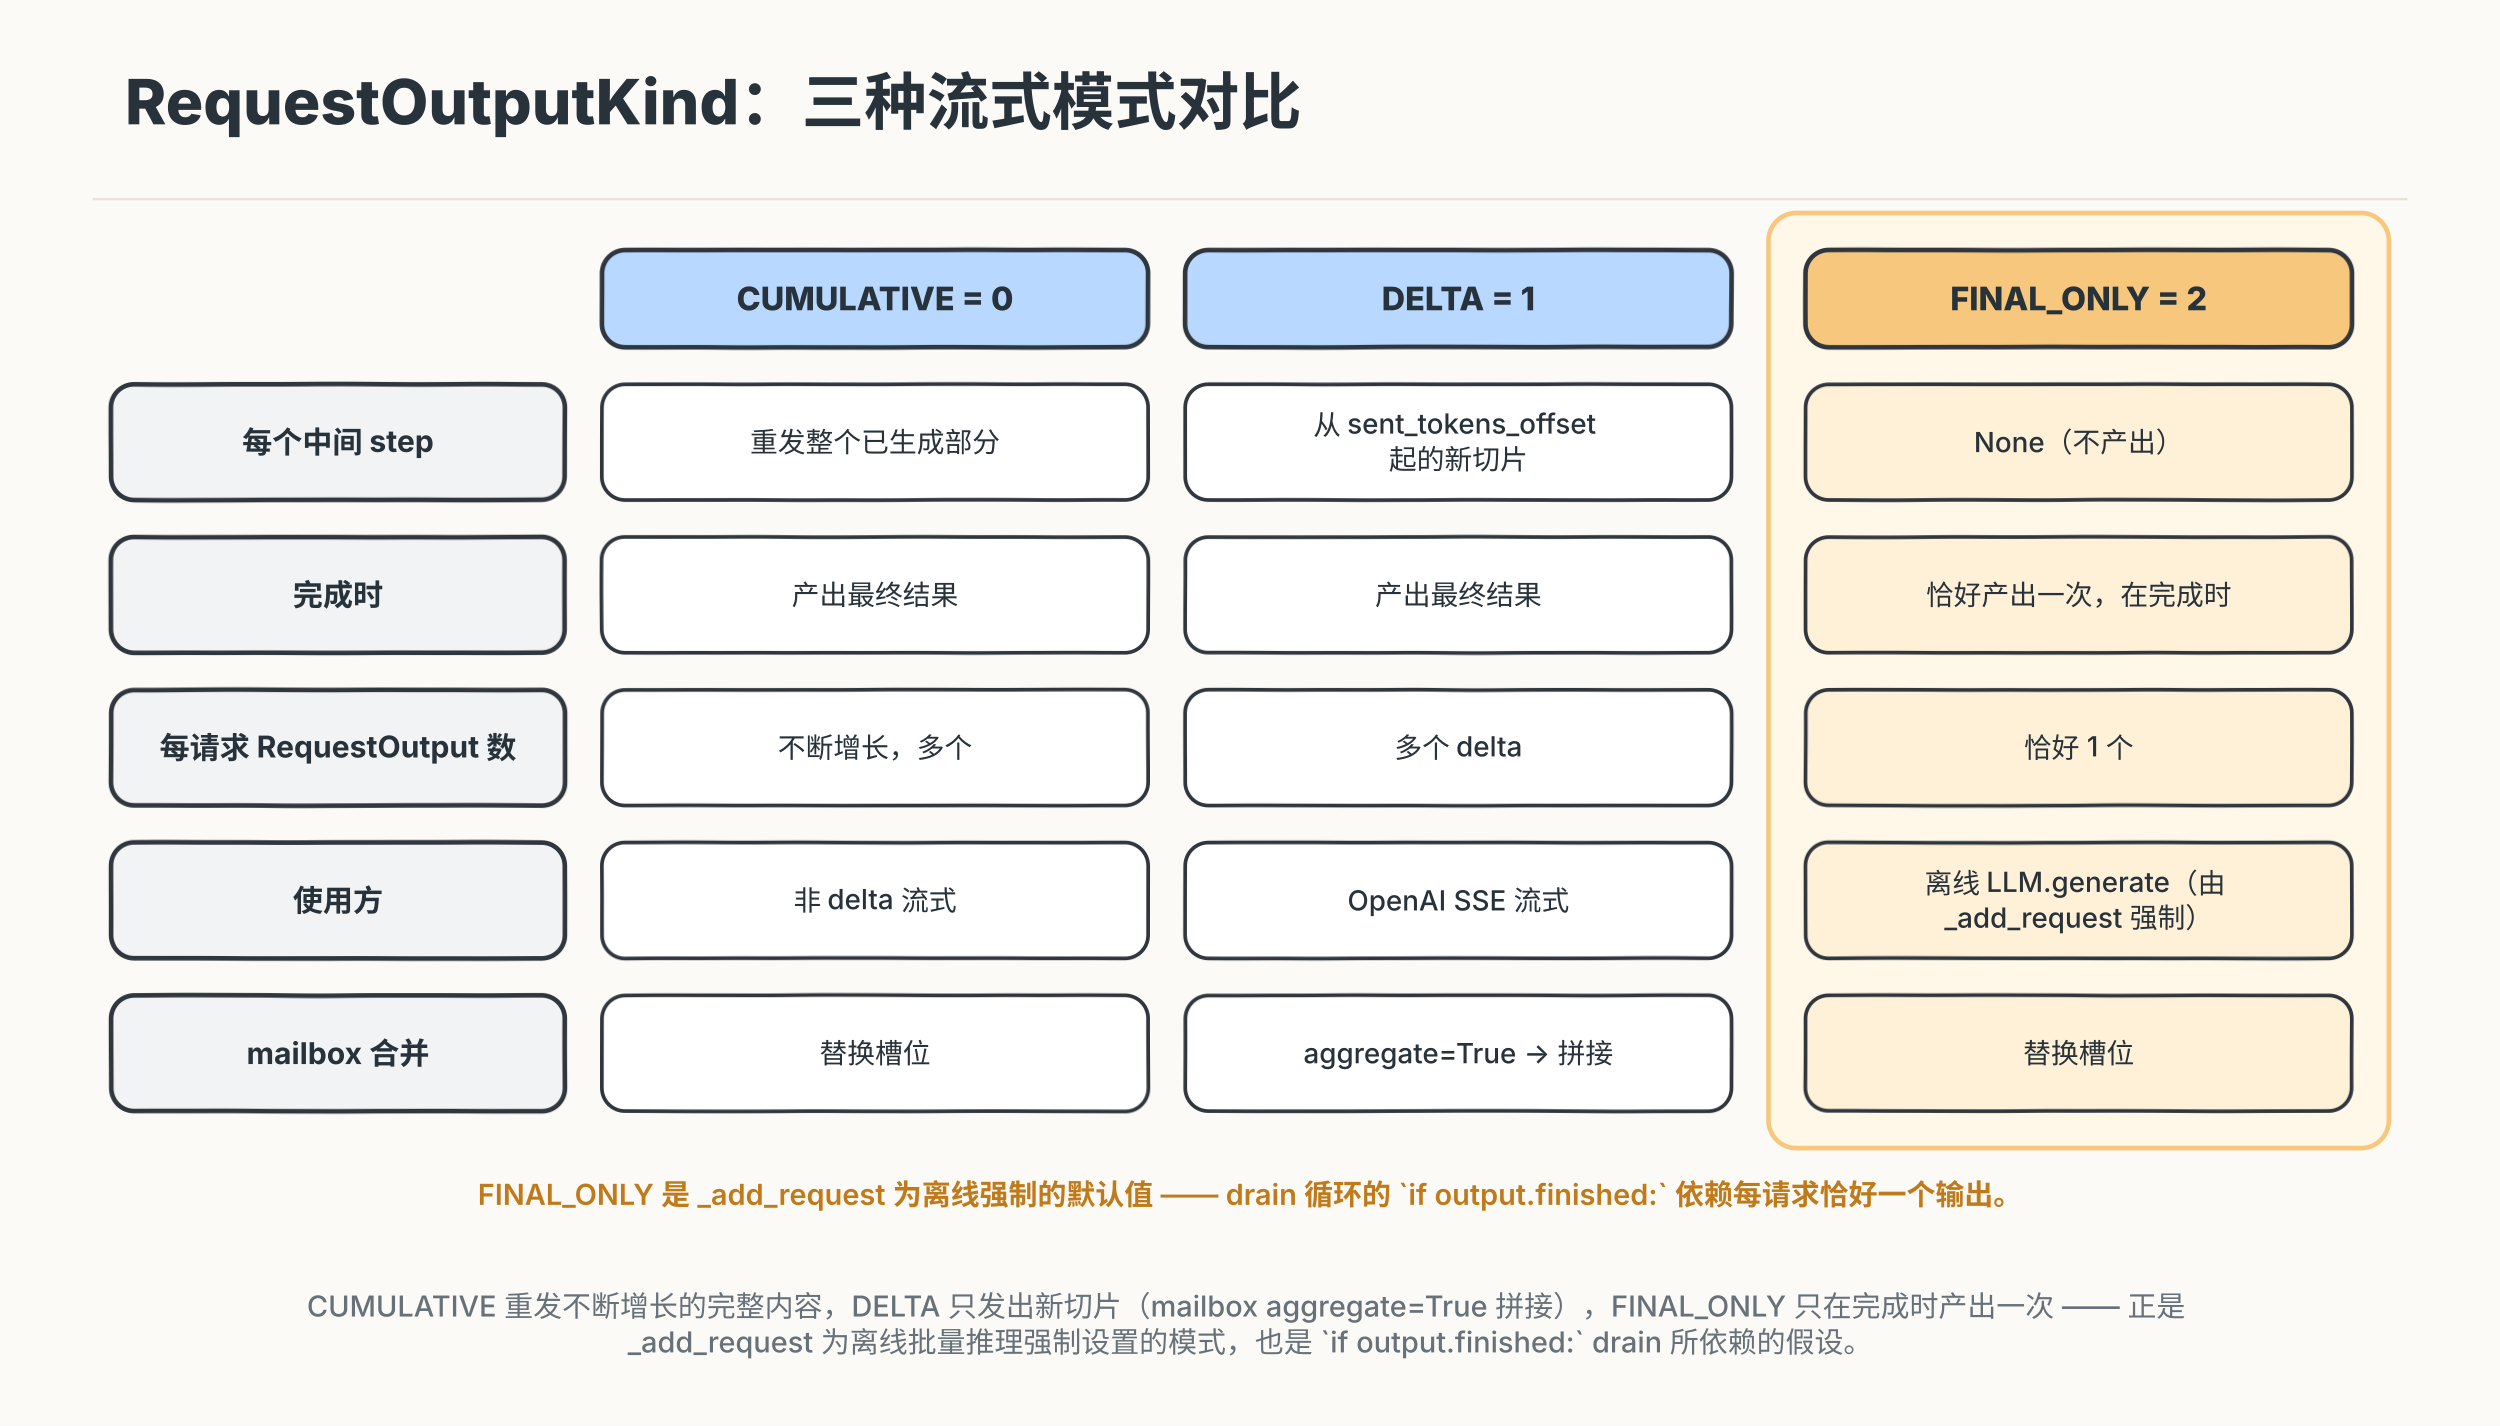
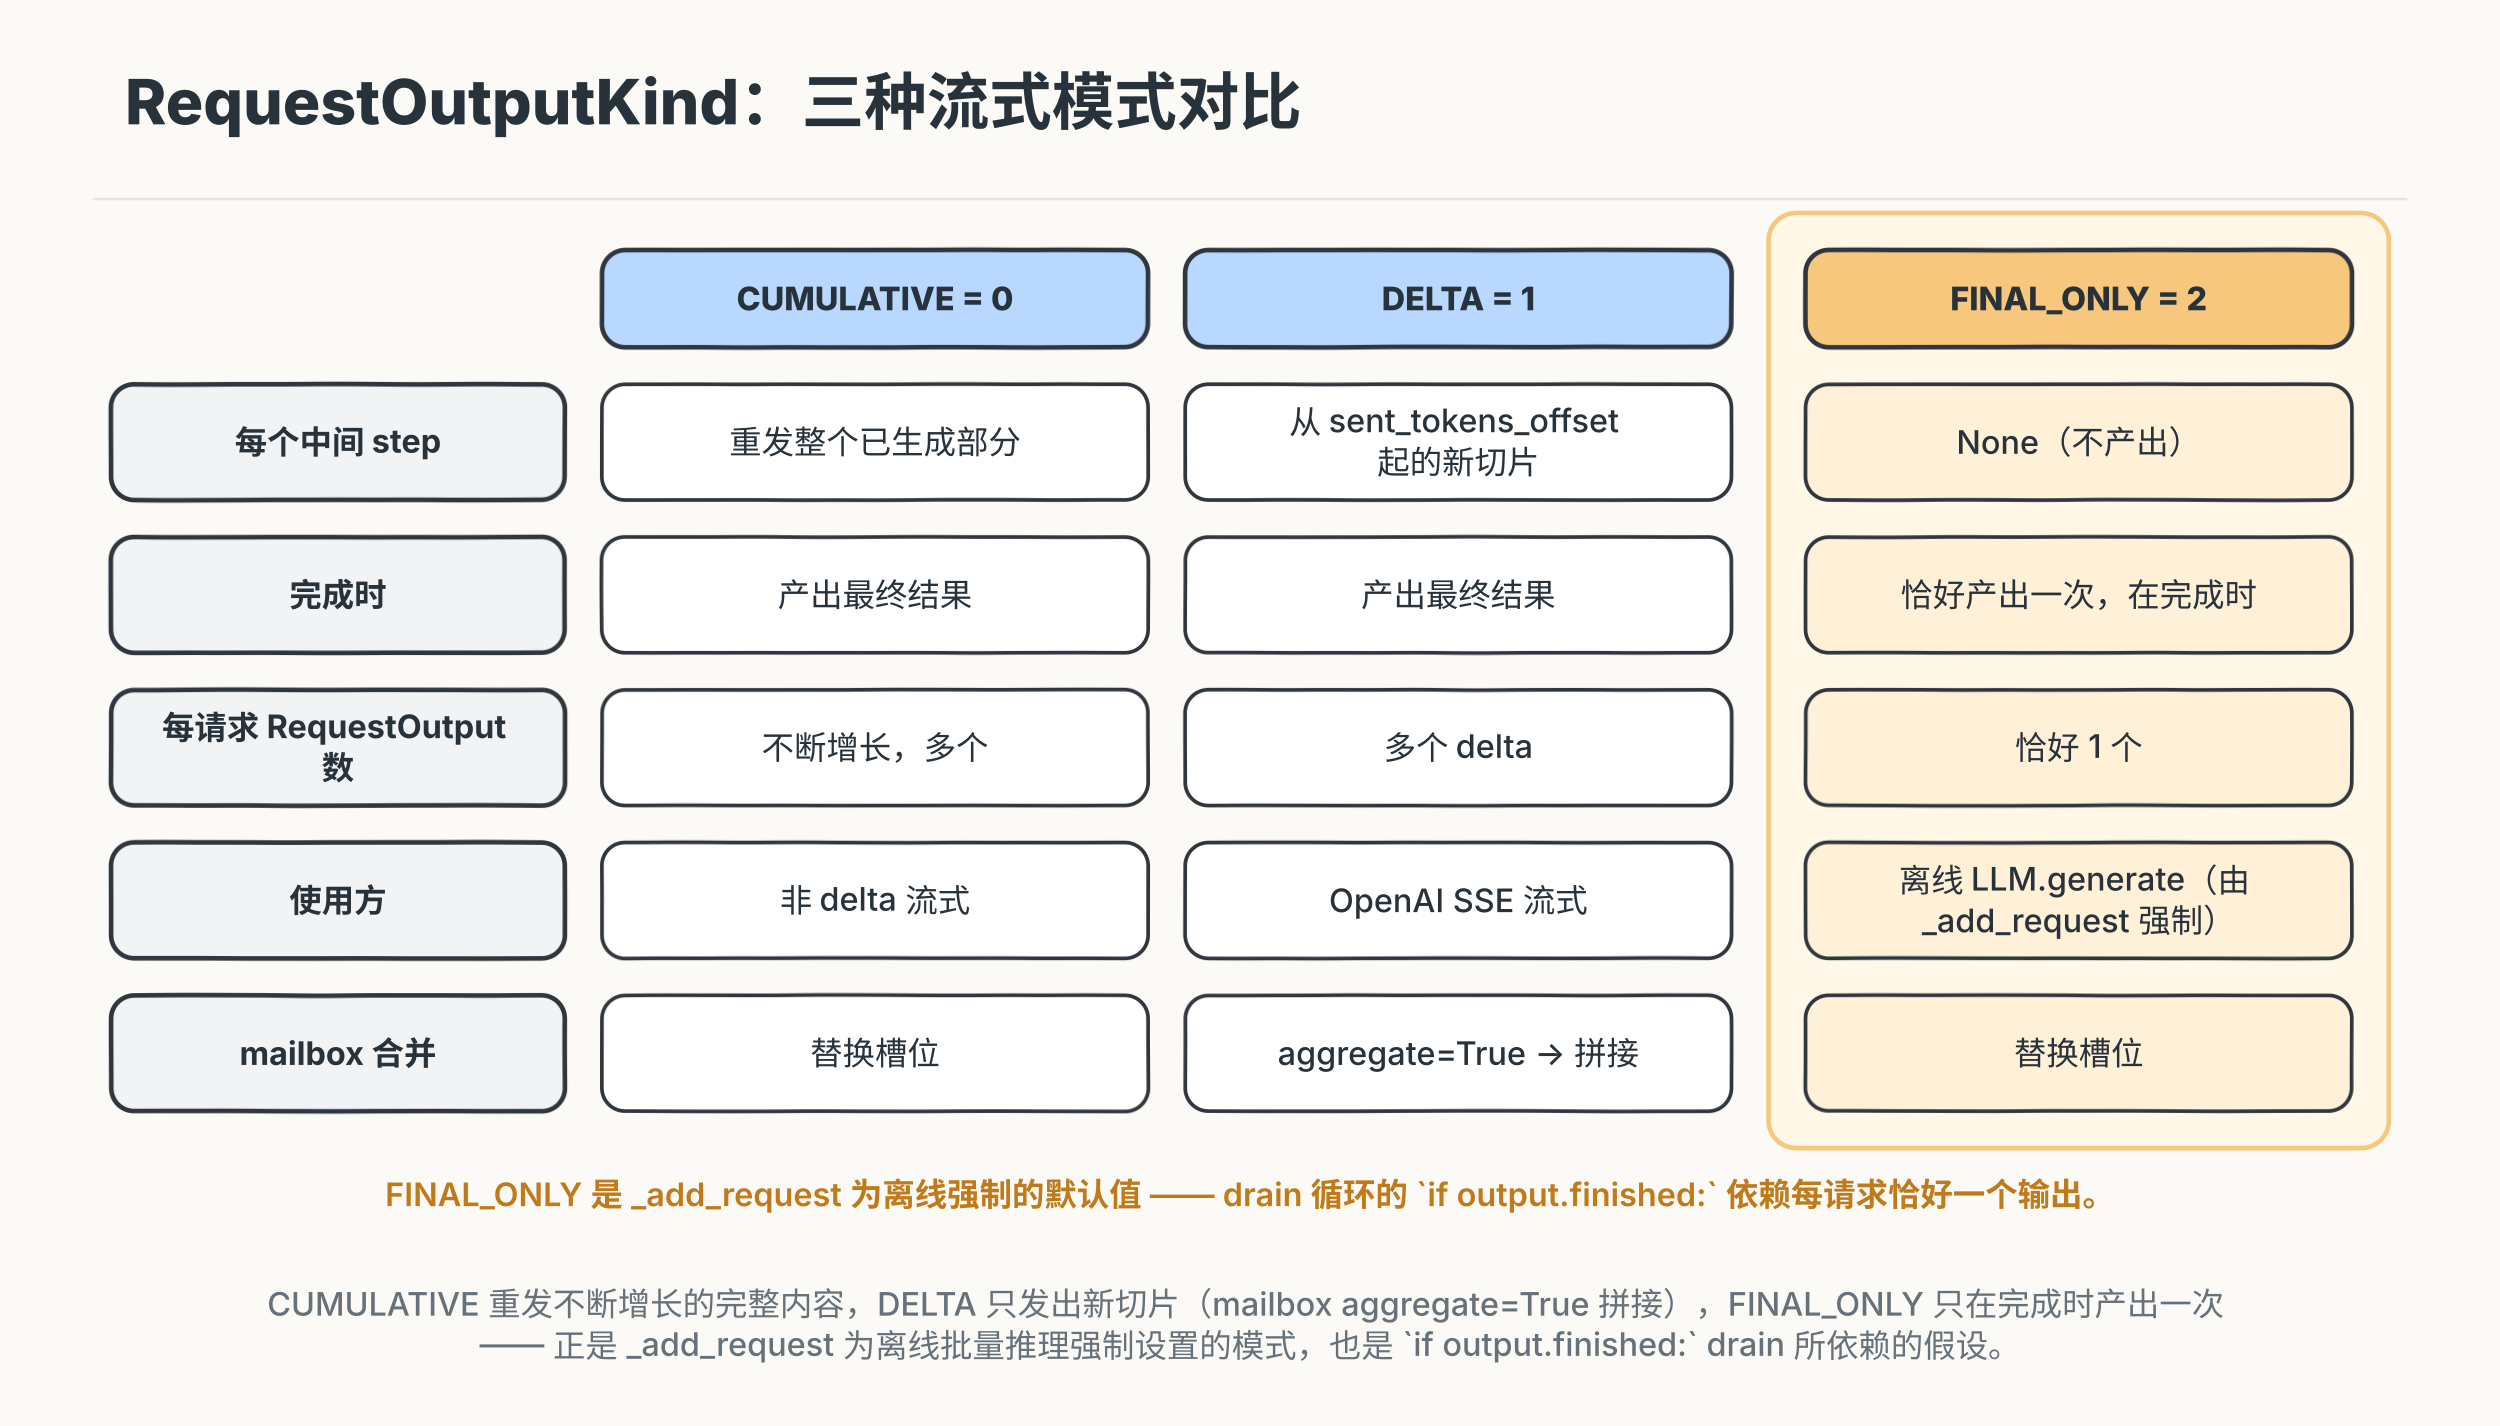
<svg xmlns="http://www.w3.org/2000/svg" width="1080" height="616" viewBox="0 0 1080 616" role="img" aria-label="RequestOutputKind：三种流式模式对比">
  <defs>
    <filter id="roughen">
      <feTurbulence type="fractalNoise" baseFrequency="0.018" numOctaves="2" seed="7" result="noise" />
      <feDisplacementMap in="SourceGraphic" in2="noise" scale="0.55" />
    </filter>
    <marker id="arrow" viewBox="0 0 12 12" refX="9.2" refY="6" markerUnits="userSpaceOnUse" markerWidth="12" markerHeight="12" orient="auto-start-reverse">
      <path d="M 1.5 2 L 11 6 L 1.5 10 z" fill="#30363d" />
    </marker>
    <style>
    text { font-family: Inter, -apple-system, BlinkMacSystemFont, "Segoe UI", "PingFang SC", "Noto Sans CJK SC", Arial, sans-serif; }
    .rough { filter: url(#roughen); }
  </style>
  </defs>
  <rect width="1080" height="616" fill="#fbfaf7" />
  <path d="M 40 86 H 1040" stroke="#e9e2d7" stroke-width="1" />
  <text x="54" y="53.72" text-anchor="start" font-size="27" font-weight="800" fill="#27323a">
    <tspan x="54" dy="0">RequestOutputKind：三种流式模式对比</tspan>
  </text>
  <rect x="764" y="92" width="268" height="404" rx="12" fill="#fff7e8" stroke="#f6c77c" stroke-width="2" />
  <rect class="rough" x="260" y="108" width="236" height="42" rx="10" fill="#b8d8ff" stroke="#30363d" stroke-width="2" />
  <text x="378" y="134.04" text-anchor="middle" font-size="14" font-weight="800" fill="#27323a">
    <tspan x="378" dy="0">CUMULATIVE = 0</tspan>
  </text>
  <rect class="rough" x="512" y="108" width="236" height="42" rx="10" fill="#b8d8ff" stroke="#30363d" stroke-width="2" />
  <text x="630" y="134.04" text-anchor="middle" font-size="14" font-weight="800" fill="#27323a">
    <tspan x="630" dy="0">DELTA = 1</tspan>
  </text>
  <rect class="rough" x="780" y="108" width="236" height="42" rx="10" fill="#f6c77c" stroke="#30363d" stroke-width="2" />
  <text x="898" y="134.04" text-anchor="middle" font-size="14" font-weight="800" fill="#27323a">
    <tspan x="898" dy="0">FINAL_ONLY = 2</tspan>
  </text>
  <rect class="rough" x="48" y="166" width="196" height="50" rx="10" fill="#f1f3f4" stroke="#30363d" stroke-width="2" />
-   <text x="146" y="195.68" text-anchor="middle" font-size="13" font-weight="700" fill="#27323a">
+   <text x="146" y="196.04" text-anchor="middle" font-size="14" font-weight="700" fill="#27323a">
    <tspan x="146" dy="0">每个中间 step</tspan>
  </text>
  <rect class="rough" x="260" y="166" width="236" height="50" rx="10" fill="#fff" stroke="#30363d" stroke-width="1.6" />
-   <text x="378" y="195.32" text-anchor="middle" font-size="12" font-weight="500" fill="#27323a">
+   <text x="378" y="196.04" text-anchor="middle" font-size="14" font-weight="500" fill="#27323a">
    <tspan x="378" dy="0">重发整个已生成部分</tspan>
  </text>
  <rect class="rough" x="512" y="166" width="236" height="50" rx="10" fill="#fff" stroke="#30363d" stroke-width="1.6" />
-   <text x="630" y="187.88" text-anchor="middle" font-size="12" font-weight="500" fill="#27323a">
+   <text x="630" y="187.36" text-anchor="middle" font-size="14" font-weight="500" fill="#27323a">
    <tspan x="630" dy="0">从 sent_tokens_offset</tspan>
-     <tspan x="630" dy="14.88">起的新切片</tspan>
+     <tspan x="630" dy="17.36">起的新切片</tspan>
  </text>
  <rect class="rough" x="780" y="166" width="236" height="50" rx="10" fill="#fff0d8" stroke="#30363d" stroke-width="1.6" />
-   <text x="898" y="195.32" text-anchor="middle" font-size="12" font-weight="500" fill="#27323a">
+   <text x="898" y="196.04" text-anchor="middle" font-size="14" font-weight="500" fill="#27323a">
    <tspan x="898" dy="0">None（不产出）</tspan>
  </text>
  <rect class="rough" x="48" y="232" width="196" height="50" rx="10" fill="#f1f3f4" stroke="#30363d" stroke-width="2" />
-   <text x="146" y="261.68" text-anchor="middle" font-size="13" font-weight="700" fill="#27323a">
+   <text x="146" y="262.04" text-anchor="middle" font-size="14" font-weight="700" fill="#27323a">
    <tspan x="146" dy="0">完成时</tspan>
  </text>
  <rect class="rough" x="260" y="232" width="236" height="50" rx="10" fill="#fff" stroke="#30363d" stroke-width="1.6" />
-   <text x="378" y="261.32" text-anchor="middle" font-size="12" font-weight="500" fill="#27323a">
+   <text x="378" y="262.04" text-anchor="middle" font-size="14" font-weight="500" fill="#27323a">
    <tspan x="378" dy="0">产出最终结果</tspan>
  </text>
  <rect class="rough" x="512" y="232" width="236" height="50" rx="10" fill="#fff" stroke="#30363d" stroke-width="1.6" />
-   <text x="630" y="261.32" text-anchor="middle" font-size="12" font-weight="500" fill="#27323a">
+   <text x="630" y="262.04" text-anchor="middle" font-size="14" font-weight="500" fill="#27323a">
    <tspan x="630" dy="0">产出最终结果</tspan>
  </text>
  <rect class="rough" x="780" y="232" width="236" height="50" rx="10" fill="#fff0d8" stroke="#30363d" stroke-width="1.6" />
-   <text x="898" y="261.32" text-anchor="middle" font-size="12" font-weight="500" fill="#27323a">
+   <text x="898" y="262.04" text-anchor="middle" font-size="14" font-weight="500" fill="#27323a">
    <tspan x="898" dy="0">恰好产出一次，在完成时</tspan>
  </text>
  <rect class="rough" x="48" y="298" width="196" height="50" rx="10" fill="#f1f3f4" stroke="#30363d" stroke-width="2" />
-   <text x="146" y="327.68" text-anchor="middle" font-size="13" font-weight="700" fill="#27323a">
-     <tspan x="146" dy="0">每请求 RequestOutput 数</tspan>
+   <text x="146" y="319.36" text-anchor="middle" font-size="14" font-weight="700" fill="#27323a">
+     <tspan x="146" dy="0">每请求 RequestOutput</tspan>
+     <tspan x="146" dy="17.36">数</tspan>
  </text>
  <rect class="rough" x="260" y="298" width="236" height="50" rx="10" fill="#fff" stroke="#30363d" stroke-width="1.6" />
-   <text x="378" y="327.32" text-anchor="middle" font-size="12" font-weight="500" fill="#27323a">
+   <text x="378" y="328.04" text-anchor="middle" font-size="14" font-weight="500" fill="#27323a">
    <tspan x="378" dy="0">不断增长，多个</tspan>
  </text>
  <rect class="rough" x="512" y="298" width="236" height="50" rx="10" fill="#fff" stroke="#30363d" stroke-width="1.6" />
-   <text x="630" y="327.32" text-anchor="middle" font-size="12" font-weight="500" fill="#27323a">
+   <text x="630" y="328.04" text-anchor="middle" font-size="14" font-weight="500" fill="#27323a">
    <tspan x="630" dy="0">多个 delta</tspan>
  </text>
  <rect class="rough" x="780" y="298" width="236" height="50" rx="10" fill="#fff0d8" stroke="#30363d" stroke-width="1.6" />
-   <text x="898" y="327.32" text-anchor="middle" font-size="12" font-weight="500" fill="#27323a">
+   <text x="898" y="328.04" text-anchor="middle" font-size="14" font-weight="500" fill="#27323a">
    <tspan x="898" dy="0">恰好 1 个</tspan>
  </text>
  <rect class="rough" x="48" y="364" width="196" height="50" rx="10" fill="#f1f3f4" stroke="#30363d" stroke-width="2" />
-   <text x="146" y="393.68" text-anchor="middle" font-size="13" font-weight="700" fill="#27323a">
+   <text x="146" y="394.04" text-anchor="middle" font-size="14" font-weight="700" fill="#27323a">
    <tspan x="146" dy="0">使用方</tspan>
  </text>
  <rect class="rough" x="260" y="364" width="236" height="50" rx="10" fill="#fff" stroke="#30363d" stroke-width="1.6" />
-   <text x="378" y="393.32" text-anchor="middle" font-size="12" font-weight="500" fill="#27323a">
+   <text x="378" y="394.04" text-anchor="middle" font-size="14" font-weight="500" fill="#27323a">
    <tspan x="378" dy="0">非 delta 流式</tspan>
  </text>
  <rect class="rough" x="512" y="364" width="236" height="50" rx="10" fill="#fff" stroke="#30363d" stroke-width="1.6" />
-   <text x="630" y="393.32" text-anchor="middle" font-size="12" font-weight="500" fill="#27323a">
+   <text x="630" y="394.04" text-anchor="middle" font-size="14" font-weight="500" fill="#27323a">
    <tspan x="630" dy="0">OpenAI SSE 流式</tspan>
  </text>
  <rect class="rough" x="780" y="364" width="236" height="50" rx="10" fill="#fff0d8" stroke="#30363d" stroke-width="1.6" />
-   <text x="898" y="385.88" text-anchor="middle" font-size="12" font-weight="500" fill="#27323a">
+   <text x="898" y="385.36" text-anchor="middle" font-size="14" font-weight="500" fill="#27323a">
    <tspan x="898" dy="0">离线 LLM.generate（由</tspan>
-     <tspan x="898" dy="14.88">_add_request 强制）</tspan>
+     <tspan x="898" dy="17.36">_add_request 强制）</tspan>
  </text>
  <rect class="rough" x="48" y="430" width="196" height="50" rx="10" fill="#f1f3f4" stroke="#30363d" stroke-width="2" />
-   <text x="146" y="459.68" text-anchor="middle" font-size="13" font-weight="700" fill="#27323a">
+   <text x="146" y="460.04" text-anchor="middle" font-size="14" font-weight="700" fill="#27323a">
    <tspan x="146" dy="0">mailbox 合并</tspan>
  </text>
  <rect class="rough" x="260" y="430" width="236" height="50" rx="10" fill="#fff" stroke="#30363d" stroke-width="1.6" />
-   <text x="378" y="459.32" text-anchor="middle" font-size="12" font-weight="500" fill="#27323a">
+   <text x="378" y="460.04" text-anchor="middle" font-size="14" font-weight="500" fill="#27323a">
    <tspan x="378" dy="0">替换槽位</tspan>
  </text>
  <rect class="rough" x="512" y="430" width="236" height="50" rx="10" fill="#fff" stroke="#30363d" stroke-width="1.6" />
-   <text x="630" y="459.32" text-anchor="middle" font-size="12" font-weight="500" fill="#27323a">
+   <text x="630" y="460.04" text-anchor="middle" font-size="14" font-weight="500" fill="#27323a">
    <tspan x="630" dy="0">aggregate=True → 拼接</tspan>
  </text>
  <rect class="rough" x="780" y="430" width="236" height="50" rx="10" fill="#fff0d8" stroke="#30363d" stroke-width="1.6" />
-   <text x="898" y="459.32" text-anchor="middle" font-size="12" font-weight="500" fill="#27323a">
+   <text x="898" y="460.04" text-anchor="middle" font-size="14" font-weight="500" fill="#27323a">
    <tspan x="898" dy="0">替换槽位</tspan>
  </text>
-   <text x="540" y="520.5" text-anchor="middle" font-size="12.5" font-weight="600" fill="#c07a1a">
+   <text x="540" y="521.04" text-anchor="middle" font-size="14" font-weight="600" fill="#c07a1a">
    <tspan x="540" dy="0">FINAL_ONLY 是 _add_request 为离线强制的默认值 —— drain 循环的 `if output.finished:` 依赖每请求恰好一个输出。</tspan>
  </text>
-   <text x="540" y="568.75" text-anchor="middle" font-size="12.5" font-weight="500" fill="#66717a">
-     <tspan x="540" dy="0">CUMULATIVE 重发不断增长的完整内容，DELTA 只发出新切片（mailbox aggregate=True 拼接），FINAL_ONLY 只在完成时产出一次 —— 正是</tspan>
-     <tspan x="540" dy="15.5">_add_request 为离线批量推理强制设置的模式，也是 `if output.finished:` drain 所依赖的假设。</tspan>
+   <text x="540" y="568.36" text-anchor="middle" font-size="14" font-weight="500" fill="#66717a">
+     <tspan x="540" dy="0">CUMULATIVE 重发不断增长的完整内容，DELTA 只发出新切片（mailbox aggregate=True 拼接），FINAL_ONLY 只在完成时产出一次</tspan>
+     <tspan x="540" dy="17.36">—— 正是 _add_request 为离线批量推理强制设置的模式，也是 `if output.finished:` drain 所依赖的假设。</tspan>
  </text>
</svg>
